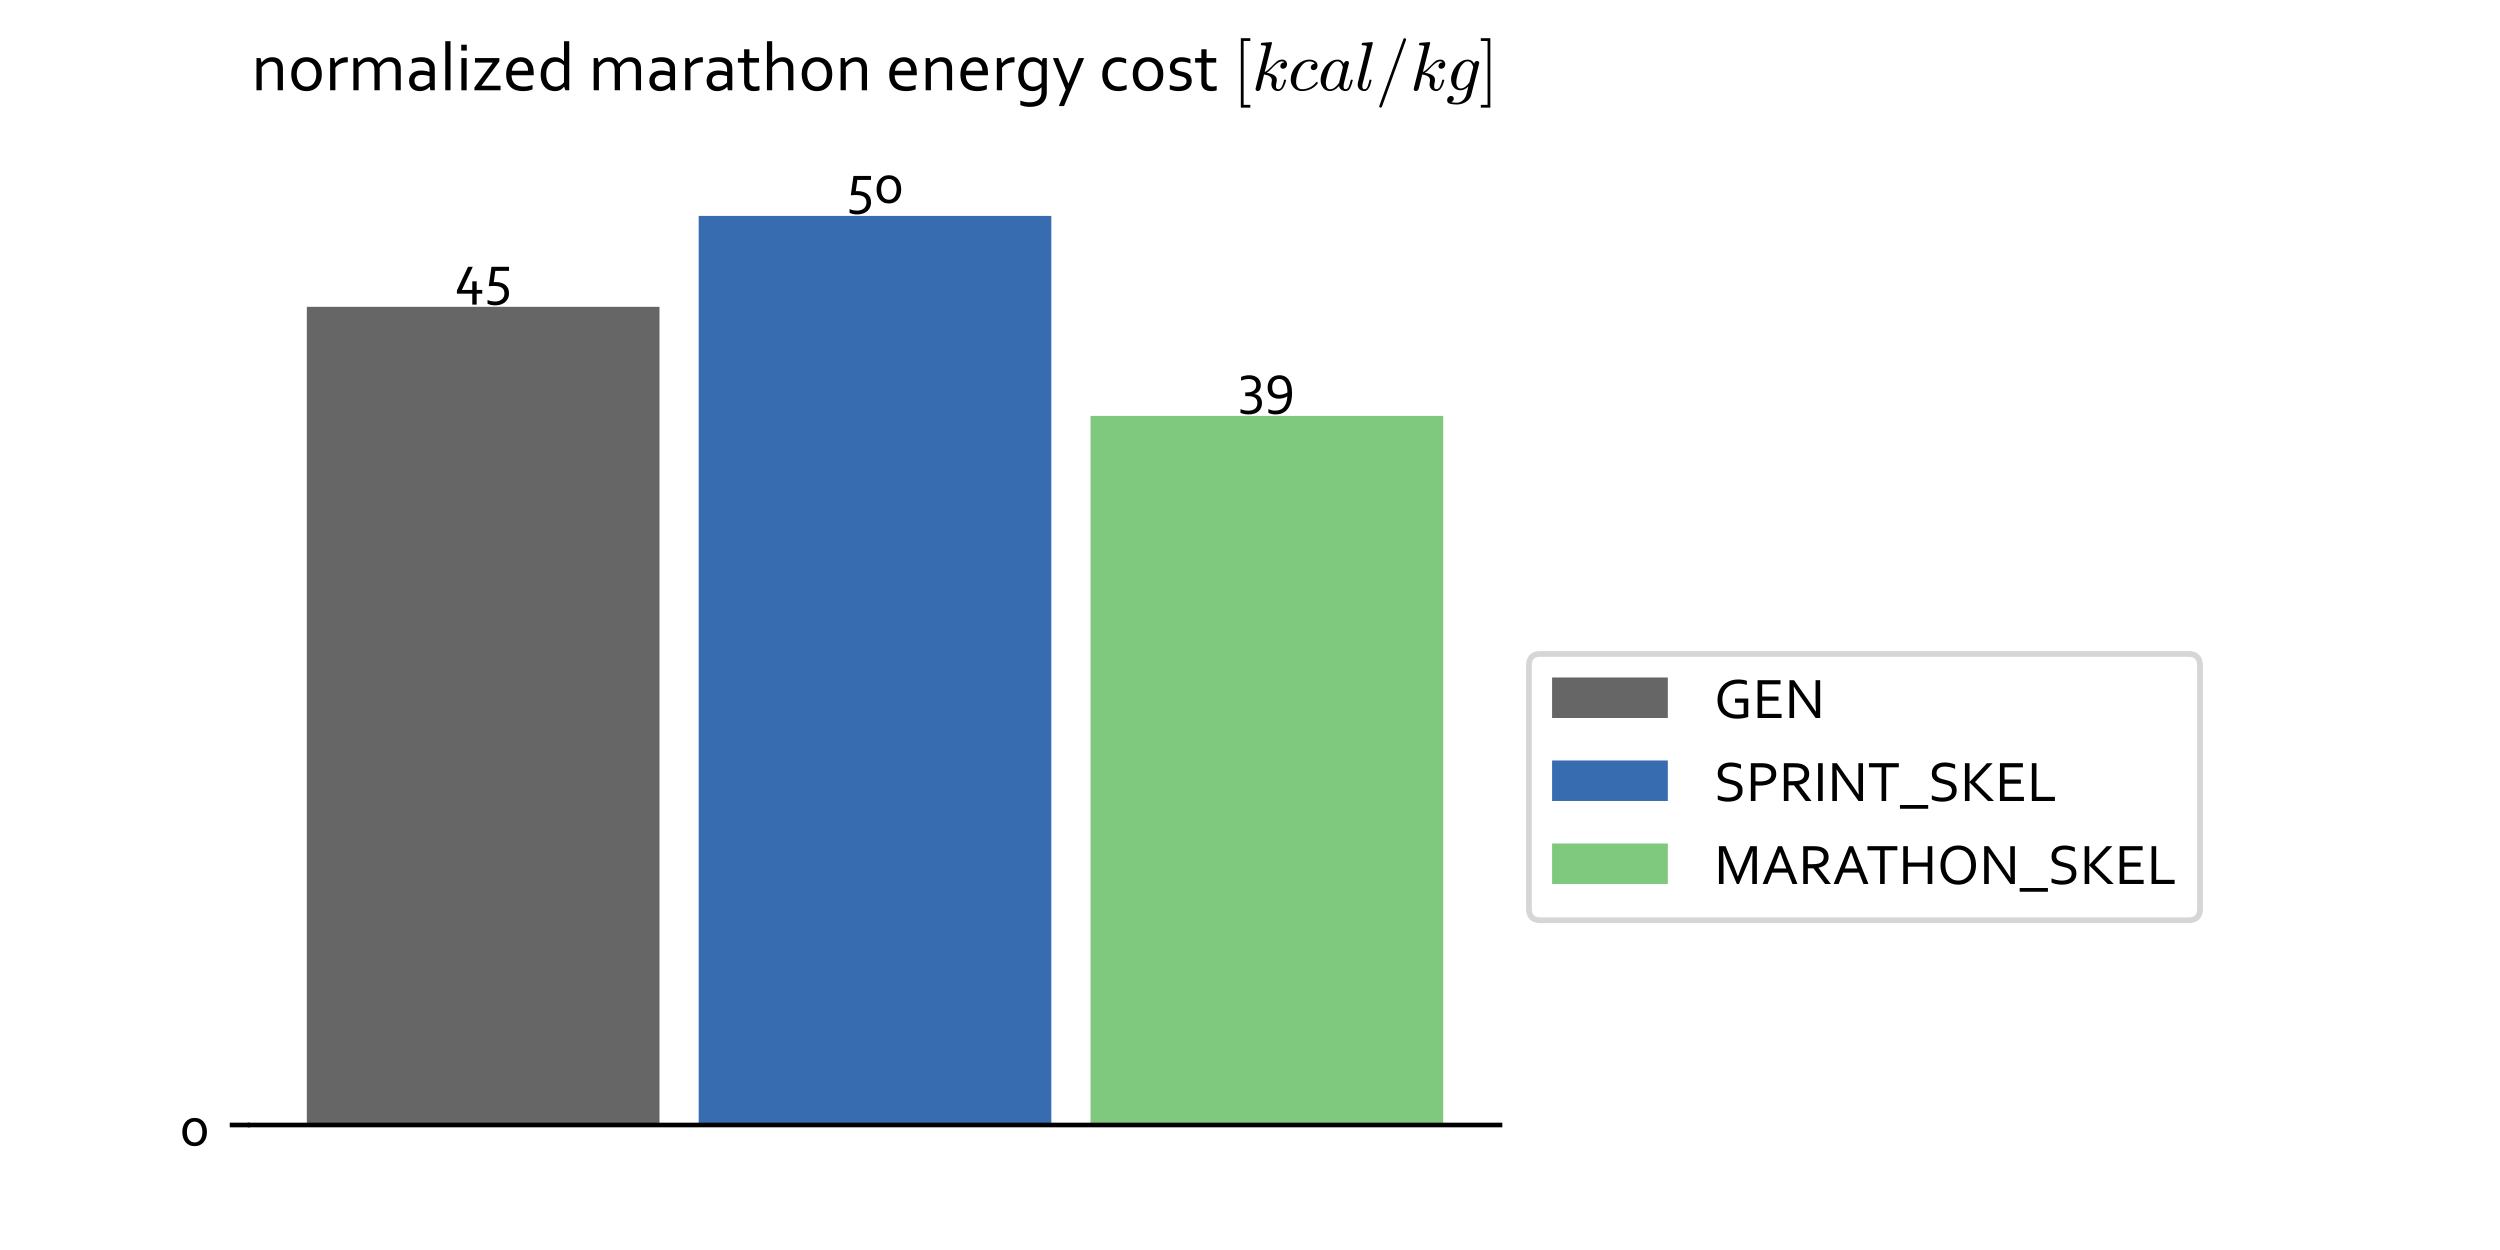
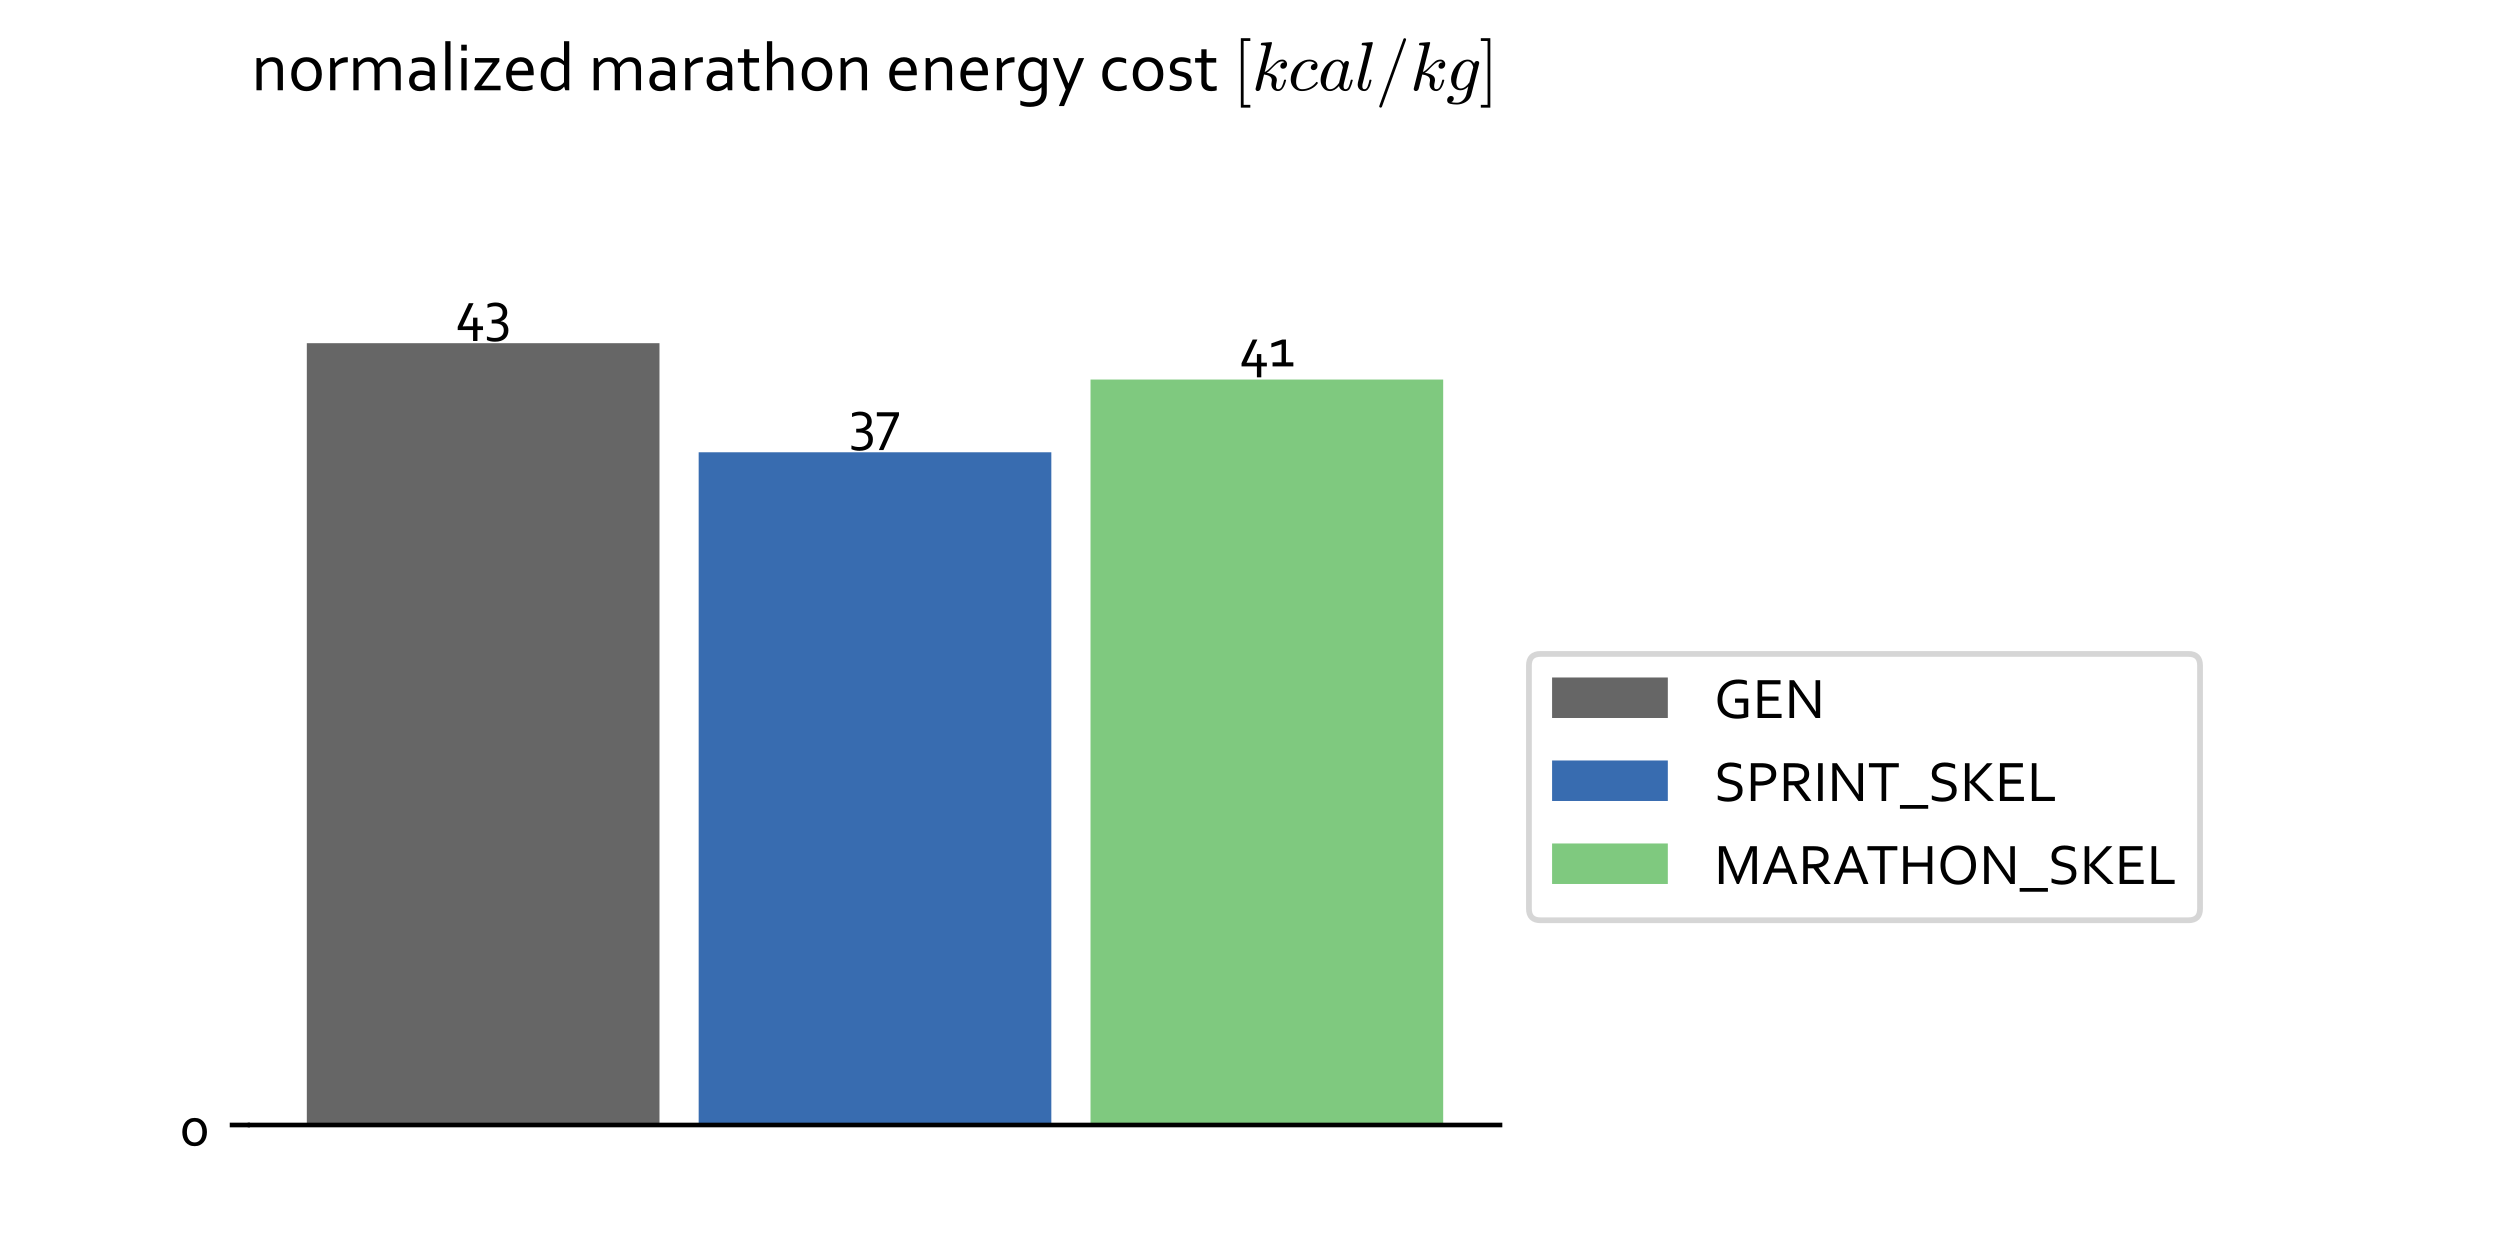
<svg xmlns="http://www.w3.org/2000/svg" xmlns:xlink="http://www.w3.org/1999/xlink" width="432pt" height="216pt" viewBox="0 0 432 216" version="1.1">
  <defs>
    <style type="text/css">*{stroke-linejoin: round; stroke-linecap: butt}</style>
  </defs>
  <g id="figure_1">
    <g id="patch_1">
      <path d="M 0 216  L 432 216  L 432 0  L 0 0  z " style="fill: #ffffff" />
    </g>
    <g id="axes_1">
      <g id="patch_2">
        <path d="M 43.2 194.4  L 259.2 194.4  L 259.2 21.6  L 43.2 21.6  z " style="fill: #ffffff" />
      </g>
      <g id="patch_3">
-         <path d="M 53.018 194.4  L 113.959 194.4  L 113.959 53.018  L 53.018 53.018  z " clip-path="url(#pc9848e956b)" style="fill: #666666" />
+         <path d="M 53.018 194.4  L 113.959 194.4  L 113.959 59.302  L 53.018 59.302  z " clip-path="url(#pc80b999ed3)" style="fill: #666666" />
      </g>
      <g id="patch_4">
-         <path d="M 120.73 194.4  L 181.67 194.4  L 181.67 37.309  L 120.73 37.309  z " clip-path="url(#pc9848e956b)" style="fill: #386cb0" />
+         <path d="M 120.73 194.4  L 181.67 194.4  L 181.67 78.153  L 120.73 78.153  z " clip-path="url(#pc80b999ed3)" style="fill: #386cb0" />
      </g>
      <g id="patch_5">
-         <path d="M 188.441 194.4  L 249.382 194.4  L 249.382 71.869  L 188.441 71.869  z " clip-path="url(#pc9848e956b)" style="fill: #7fc97f" />
+         <path d="M 188.441 194.4  L 249.382 194.4  L 249.382 65.585  L 188.441 65.585  z " clip-path="url(#pc80b999ed3)" style="fill: #7fc97f" />
      </g>
      <g id="matplotlib.axis_1" />
      <g id="matplotlib.axis_2">
        <g id="ytick_1">
          <g id="line2d_1">
            <defs>
-               <path id="m1fcd158d76" d="M 0 0  L -3.5 0  " style="stroke: #000000; stroke-width: 0.8" />
+               <path id="mb9e272d8fa" d="M 0 0  L -3.5 0  " style="stroke: #000000; stroke-width: 0.8" />
            </defs>
            <g>
-               <use xlink:href="#m1fcd158d76" x="43.2" y="194.4" style="stroke: #000000; stroke-width: 0.8" />
+               <use xlink:href="#mb9e272d8fa" x="43.2" y="194.4" style="stroke: #000000; stroke-width: 0.8" />
            </g>
          </g>
          <g id="text_1">
            <g transform="translate(31.0625 197.9352)scale(0.1 -0.1)">
              <defs>
                <path id="Corbel-30" d="M 2500 1481  Q 2500 1750 2439 1964  Q 2378 2178 2267 2326  Q 2156 2475 1998 2554  Q 1841 2634 1644 2634  Q 1447 2634 1289 2554  Q 1131 2475 1018 2326  Q 906 2178 847 1964  Q 788 1750 788 1481  Q 788 1216 848 1002  Q 909 788 1020 641  Q 1131 494 1290 414  Q 1450 334 1647 334  Q 1844 334 2001 414  Q 2159 494 2270 641  Q 2381 788 2440 1002  Q 2500 1216 2500 1481  z M 3006 1481  Q 3006 1150 2914 864  Q 2822 578 2647 368  Q 2472 159 2220 40  Q 1969 -78 1647 -78  Q 1316 -78 1061 40  Q 806 159 632 368  Q 459 578 370 864  Q 281 1150 281 1481  Q 281 1816 373 2102  Q 466 2388 641 2598  Q 816 2809 1069 2928  Q 1322 3047 1644 3047  Q 1972 3047 2226 2928  Q 2481 2809 2654 2598  Q 2828 2388 2917 2102  Q 3006 1816 3006 1481  z " transform="scale(0.015625)" />
              </defs>
              <use xlink:href="#Corbel-30" />
            </g>
          </g>
        </g>
      </g>
      <g id="patch_6">
        <path d="M 43.2 194.4  L 259.2 194.4  " style="fill: none; stroke: #000000; stroke-width: 0.8; stroke-linejoin: miter; stroke-linecap: square" />
      </g>
      <g id="text_2">
-         <g transform="translate(78.50559 50.74787)scale(0.1 -0.1)">
+         <g transform="translate(78.63996 57.03151)scale(0.1 -0.1)">
          <defs>
            <path id="Corbel-34" d="M 841 416  L 841 403  L 1303 416  L 1988 416  L 1988 1366  L 2472 1366  L 2472 416  L 3088 416  L 3088 0  L 2472 0  L 2472 -1209  L 1988 -1209  L 1988 0  L 288 0  L 288 356  L 1519 2969  L 2041 2969  L 841 416  z " transform="scale(0.015625)" />
-             <path id="Corbel-35" d="M 2744 41  Q 2744 -247 2639 -490  Q 2534 -734 2336 -912  Q 2138 -1091 1853 -1191  Q 1569 -1291 1206 -1291  Q 969 -1291 753 -1245  Q 538 -1200 366 -1106  L 366 -694  Q 597 -797 803 -833  Q 1009 -869 1184 -869  Q 1450 -869 1647 -798  Q 1844 -728 1975 -606  Q 2106 -484 2172 -323  Q 2238 -163 2238 16  Q 2238 231 2170 389  Q 2103 547 1959 651  Q 1816 756 1591 807  Q 1366 859 1047 859  Q 822 859 503 828  L 800 2969  L 2741 2969  L 2741 2522  L 1228 2522  L 1053 1281  Q 1163 1288 1228 1288  Q 1594 1288 1876 1203  Q 2159 1119 2351 959  Q 2544 800 2644 569  Q 2744 338 2744 41  z " transform="scale(0.015625)" />
+             <path id="Corbel-33" d="M 1744 963  Q 1909 947 2061 881  Q 2213 816 2330 694  Q 2447 572 2517 394  Q 2588 216 2588 -25  Q 2588 -313 2491 -547  Q 2394 -781 2206 -947  Q 2019 -1113 1742 -1202  Q 1466 -1291 1103 -1291  Q 850 -1291 620 -1244  Q 391 -1197 213 -1106  L 213 -694  Q 438 -791 656 -833  Q 875 -875 1069 -875  Q 1356 -875 1550 -804  Q 1744 -734 1861 -618  Q 1978 -503 2029 -351  Q 2081 -200 2081 -34  Q 2081 372 1822 551  Q 1563 731 1072 731  L 741 731  L 741 1147  L 934 1147  Q 1203 1147 1395 1208  Q 1588 1269 1713 1376  Q 1838 1484 1895 1629  Q 1953 1775 1953 1944  Q 1953 2122 1889 2251  Q 1825 2381 1714 2465  Q 1603 2550 1453 2590  Q 1303 2631 1131 2631  Q 919 2631 703 2581  Q 488 2531 278 2447  L 278 2859  Q 534 2966 767 3006  Q 1000 3047 1178 3047  Q 1481 3047 1718 2965  Q 1956 2884 2120 2737  Q 2284 2591 2371 2391  Q 2459 2191 2459 1950  Q 2459 1791 2421 1641  Q 2384 1491 2298 1362  Q 2213 1234 2077 1134  Q 1941 1034 1744 975  L 1744 963  z " transform="scale(0.015625)" />
          </defs>
          <use xlink:href="#Corbel-34" />
-           <use xlink:href="#Corbel-35" x="51.66" />
+           <use xlink:href="#Corbel-33" x="51.66" />
        </g>
      </g>
      <g id="text_3">
-         <g transform="translate(146.2312 35.03878)scale(0.1 -0.1)">
-           <use xlink:href="#Corbel-35" />
-           <use xlink:href="#Corbel-30" x="47.998" />
+         <g transform="translate(146.7953 75.88241)scale(0.1 -0.1)">
+           <defs>
+             <path id="Corbel-37" d="M 122 2522  L 122 2969  L 2572 2969  L 2572 2644  L 850 -1209  L 344 -1209  L 2013 2522  L 122 2522  z " transform="scale(0.015625)" />
+           </defs>
+           <use xlink:href="#Corbel-33" />
+           <use xlink:href="#Corbel-37" x="45.312" />
        </g>
      </g>
      <g id="text_4">
-         <g transform="translate(214.0241 69.59878)scale(0.1 -0.1)">
-           <defs>
-             <path id="Corbel-33" d="M 1744 963  Q 1909 947 2061 881  Q 2213 816 2330 694  Q 2447 572 2517 394  Q 2588 216 2588 -25  Q 2588 -313 2491 -547  Q 2394 -781 2206 -947  Q 2019 -1113 1742 -1202  Q 1466 -1291 1103 -1291  Q 850 -1291 620 -1244  Q 391 -1197 213 -1106  L 213 -694  Q 438 -791 656 -833  Q 875 -875 1069 -875  Q 1356 -875 1550 -804  Q 1744 -734 1861 -618  Q 1978 -503 2029 -351  Q 2081 -200 2081 -34  Q 2081 372 1822 551  Q 1563 731 1072 731  L 741 731  L 741 1147  L 934 1147  Q 1203 1147 1395 1208  Q 1588 1269 1713 1376  Q 1838 1484 1895 1629  Q 1953 1775 1953 1944  Q 1953 2122 1889 2251  Q 1825 2381 1714 2465  Q 1603 2550 1453 2590  Q 1303 2631 1131 2631  Q 919 2631 703 2581  Q 488 2531 278 2447  L 278 2859  Q 534 2966 767 3006  Q 1000 3047 1178 3047  Q 1481 3047 1718 2965  Q 1956 2884 2120 2737  Q 2284 2591 2371 2391  Q 2459 2191 2459 1950  Q 2459 1791 2421 1641  Q 2384 1491 2298 1362  Q 2213 1234 2077 1134  Q 1941 1034 1744 975  L 1744 963  z " transform="scale(0.015625)" />
-             <path id="Corbel-39" d="M 1200 -1291  Q 963 -1291 758 -1242  Q 553 -1194 397 -1109  L 397 -694  Q 553 -775 751 -822  Q 950 -869 1159 -869  Q 1447 -869 1680 -781  Q 1913 -694 2084 -505  Q 2256 -316 2361 -19  Q 2466 278 2497 697  L 2484 697  Q 2397 644 2286 598  Q 2175 553 2051 520  Q 1928 488 1798 469  Q 1669 450 1544 450  Q 1288 450 1064 529  Q 841 609 673 764  Q 506 919 409 1150  Q 313 1381 313 1684  Q 313 1972 398 2222  Q 484 2472 648 2655  Q 813 2838 1055 2942  Q 1297 3047 1606 3047  Q 1947 3047 2209 2917  Q 2472 2788 2650 2536  Q 2828 2284 2920 1915  Q 3013 1547 3013 1069  Q 3013 747 2969 448  Q 2925 150 2834 -112  Q 2744 -375 2598 -592  Q 2453 -809 2253 -964  Q 2053 -1119 1790 -1205  Q 1528 -1291 1200 -1291  z M 1613 881  Q 1850 881 2084 954  Q 2319 1028 2506 1141  Q 2503 1534 2436 1817  Q 2369 2100 2250 2281  Q 2131 2463 1964 2548  Q 1797 2634 1594 2634  Q 1425 2634 1283 2575  Q 1141 2516 1037 2400  Q 934 2284 876 2115  Q 819 1947 819 1731  Q 819 1500 875 1339  Q 931 1178 1034 1076  Q 1138 975 1284 928  Q 1431 881 1613 881  z " transform="scale(0.015625)" />
-           </defs>
-           <use xlink:href="#Corbel-33" />
-           <use xlink:href="#Corbel-39" x="45.312" />
+         <g transform="translate(214.0874 63.31514)scale(0.1 -0.1)">
+           <defs>
+             <path id="Corbel-31" d="M 1409 447  L 1409 2453  L 281 2100  L 281 2550  L 1475 2969  L 1894 2969  L 1894 447  L 2713 447  L 2713 0  L 413 0  L 413 447  L 1409 447  z " transform="scale(0.015625)" />
+           </defs>
+           <use xlink:href="#Corbel-34" />
+           <use xlink:href="#Corbel-31" x="51.66" />
        </g>
      </g>
      <g id="text_5">
        <g transform="translate(43.44 15.6)scale(0.12 -0.12)">
          <defs>
            <path id="Corbel-6e" d="M 938 2556  L 947 2556  Q 1028 2659 1126 2748  Q 1225 2838 1347 2905  Q 1469 2972 1614 3009  Q 1759 3047 1931 3047  Q 2134 3047 2312 2990  Q 2491 2934 2622 2809  Q 2753 2684 2829 2482  Q 2906 2281 2906 1988  L 2906 0  L 2422 0  L 2422 1909  Q 2422 2294 2273 2462  Q 2125 2631 1841 2631  Q 1591 2631 1356 2492  Q 1122 2353 953 2109  L 953 0  L 469 0  L 469 2969  L 844 2969  L 938 2556  z " transform="scale(0.015625)" />
            <path id="Corbel-6f" d="M 2609 1481  Q 2609 1756 2542 1970  Q 2475 2184 2354 2332  Q 2234 2481 2068 2557  Q 1903 2634 1706 2634  Q 1509 2634 1343 2557  Q 1178 2481 1058 2332  Q 938 2184 870 1970  Q 803 1756 803 1481  Q 803 1209 870 995  Q 938 781 1059 634  Q 1181 488 1347 411  Q 1513 334 1709 334  Q 1906 334 2070 411  Q 2234 488 2354 634  Q 2475 781 2542 995  Q 2609 1209 2609 1481  z M 3116 1481  Q 3116 1131 3016 843  Q 2916 556 2733 351  Q 2550 147 2290 34  Q 2031 -78 1709 -78  Q 1378 -78 1117 34  Q 856 147 673 351  Q 491 556 394 843  Q 297 1131 297 1481  Q 297 1834 397 2121  Q 497 2409 680 2615  Q 863 2822 1123 2934  Q 1384 3047 1706 3047  Q 2034 3047 2296 2934  Q 2559 2822 2740 2615  Q 2922 2409 3019 2121  Q 3116 1834 3116 1481  z " transform="scale(0.015625)" />
            <path id="Corbel-72" d="M 2097 2575  L 2059 2575  Q 1888 2575 1722 2544  Q 1556 2513 1411 2448  Q 1266 2384 1148 2290  Q 1031 2197 953 2069  L 953 0  L 469 0  L 469 2969  L 844 2969  L 938 2497  L 947 2497  Q 1019 2613 1123 2713  Q 1228 2813 1359 2888  Q 1491 2963 1647 3005  Q 1803 3047 1975 3047  Q 2006 3047 2039 3045  Q 2072 3044 2097 3041  L 2097 2575  z " transform="scale(0.015625)" />
            <path id="Corbel-6d" d="M 2894 0  L 2409 0  L 2409 1909  Q 2409 2103 2367 2239  Q 2325 2375 2245 2462  Q 2166 2550 2055 2590  Q 1944 2631 1806 2631  Q 1547 2631 1334 2492  Q 1122 2353 953 2109  L 953 0  L 469 0  L 469 2969  L 844 2969  L 938 2556  L 947 2556  Q 1028 2659 1123 2748  Q 1219 2838 1336 2905  Q 1453 2972 1593 3009  Q 1734 3047 1900 3047  Q 2231 3047 2450 2887  Q 2669 2728 2788 2453  L 2800 2453  Q 2997 2731 3250 2889  Q 3503 3047 3841 3047  Q 3997 3047 4172 3003  Q 4347 2959 4494 2842  Q 4641 2725 4737 2519  Q 4834 2313 4834 1988  L 4834 0  L 4353 0  L 4353 1909  Q 4353 2103 4311 2239  Q 4269 2375 4189 2462  Q 4109 2550 3998 2590  Q 3888 2631 3750 2631  Q 3491 2631 3277 2492  Q 3063 2353 2894 2109  L 2894 0  z " transform="scale(0.015625)" />
            <path id="Corbel-61" d="M 2206 328  L 2194 328  Q 2134 253 2043 179  Q 1953 106 1834 48  Q 1716 -9 1575 -43  Q 1434 -78 1275 -78  Q 1059 -78 879 -14  Q 700 50 570 173  Q 441 297 369 475  Q 297 653 297 878  Q 297 1100 376 1275  Q 456 1450 600 1572  Q 744 1694 945 1759  Q 1147 1825 1391 1825  Q 1622 1822 1819 1784  Q 2016 1747 2169 1691  L 2181 1691  L 2181 1897  Q 2181 2019 2165 2112  Q 2150 2206 2113 2278  Q 2031 2428 1853 2526  Q 1675 2625 1372 2625  Q 1147 2625 948 2583  Q 750 2541 553 2466  L 553 2872  Q 628 2909 729 2942  Q 831 2975 943 2998  Q 1056 3022 1181 3034  Q 1306 3047 1431 3047  Q 1881 3047 2167 2887  Q 2453 2728 2578 2466  Q 2625 2366 2645 2245  Q 2666 2125 2666 1981  L 2666 0  L 2259 0  L 2206 328  z M 2181 1303  Q 2047 1341 1862 1375  Q 1678 1409 1456 1413  Q 1147 1413 972 1281  Q 797 1150 797 878  Q 797 741 840 637  Q 884 534 961 467  Q 1038 400 1142 367  Q 1247 334 1366 334  Q 1522 334 1656 379  Q 1791 425 1895 487  Q 2000 550 2073 612  Q 2147 675 2181 709  L 2181 1303  z " transform="scale(0.015625)" />
            <path id="Corbel-6c" d="M 500 0  L 500 4525  L 984 4525  L 984 0  L 500 0  z " transform="scale(0.015625)" />
            <path id="Corbel-69" d="M 500 0  L 500 2969  L 984 2969  L 984 0  L 500 0  z M 488 3659  L 488 4200  L 997 4200  L 997 3659  L 488 3659  z " transform="scale(0.015625)" />
            <path id="Corbel-7a" d="M 1900 2541  L 1900 2553  L 269 2553  L 269 2969  L 2516 2969  L 2516 2663  L 866 428  L 866 416  L 2625 416  L 2625 0  L 219 0  L 219 263  L 1900 2541  z " transform="scale(0.015625)" />
            <path id="Corbel-65" d="M 1631 2631  Q 1466 2631 1323 2565  Q 1181 2500 1075 2387  Q 969 2275 903 2123  Q 838 1972 822 1800  L 2322 1800  Q 2322 1975 2276 2126  Q 2231 2278 2143 2390  Q 2056 2503 1928 2567  Q 1800 2631 1631 2631  z M 1897 344  Q 2138 344 2336 383  Q 2534 422 2731 494  L 2731 91  Q 2572 13 2337 -32  Q 2103 -78 1834 -78  Q 1516 -78 1236 3  Q 956 84 747 265  Q 538 447 417 739  Q 297 1031 297 1444  Q 297 1850 409 2148  Q 522 2447 709 2647  Q 897 2847 1140 2947  Q 1384 3047 1650 3047  Q 1900 3047 2117 2964  Q 2334 2881 2493 2703  Q 2653 2525 2745 2244  Q 2838 1963 2838 1569  Q 2838 1531 2838 1504  Q 2838 1478 2834 1384  L 797 1384  Q 797 1100 883 901  Q 969 703 1117 579  Q 1266 456 1466 400  Q 1666 344 1897 344  z " transform="scale(0.015625)" />
            <path id="Corbel-64" d="M 803 1453  Q 803 1197 861 989  Q 919 781 1028 636  Q 1138 491 1297 412  Q 1456 334 1663 334  Q 1816 334 1941 375  Q 2066 416 2164 478  Q 2263 541 2333 611  Q 2403 681 2444 741  L 2444 2294  Q 2294 2447 2097 2539  Q 1900 2631 1672 2631  Q 1534 2631 1382 2579  Q 1231 2528 1101 2393  Q 972 2259 887 2032  Q 803 1806 803 1453  z M 297 1447  Q 297 1756 358 1995  Q 419 2234 519 2412  Q 619 2591 753 2711  Q 888 2831 1031 2906  Q 1175 2981 1323 3014  Q 1472 3047 1603 3047  Q 1875 3047 2075 2956  Q 2275 2866 2434 2691  L 2444 2691  L 2444 4525  L 2928 4525  L 2928 0  L 2563 0  L 2463 331  L 2450 331  Q 2394 259 2319 186  Q 2244 113 2142 53  Q 2041 -6 1908 -42  Q 1775 -78 1600 -78  Q 1356 -78 1122 5  Q 888 88 705 270  Q 522 453 409 742  Q 297 1031 297 1447  z " transform="scale(0.015625)" />
            <path id="Corbel-20" transform="scale(0.015625)" />
            <path id="Corbel-74" d="M 2034 -6  Q 1972 -31 1844 -53  Q 1716 -75 1538 -78  Q 1303 -78 1131 -20  Q 959 38 845 145  Q 731 253 675 406  Q 619 559 619 747  L 619 2553  L 47 2553  L 47 2969  L 619 2969  L 619 3781  L 1103 3781  L 1103 2969  L 1991 2969  L 1991 2553  L 1103 2553  L 1103 822  Q 1103 719 1133 631  Q 1163 544 1227 480  Q 1291 416 1391 380  Q 1491 344 1631 344  Q 1728 344 1836 359  Q 1944 375 2034 400  L 2034 -6  z " transform="scale(0.015625)" />
            <path id="Corbel-68" d="M 984 2563  L 994 2563  Q 1075 2666 1175 2755  Q 1275 2844 1397 2908  Q 1519 2972 1659 3009  Q 1800 3047 1963 3047  Q 2131 3047 2300 3001  Q 2469 2956 2612 2840  Q 2756 2725 2847 2519  Q 2938 2313 2938 1988  L 2938 0  L 2453 0  L 2453 1909  Q 2453 2269 2317 2450  Q 2181 2631 1872 2631  Q 1616 2631 1384 2492  Q 1153 2353 984 2109  L 984 0  L 500 0  L 500 4525  L 984 4525  L 984 2563  z " transform="scale(0.015625)" />
            <path id="Corbel-67" d="M 803 1466  Q 803 1116 887 894  Q 972 672 1101 548  Q 1231 425 1384 379  Q 1538 334 1675 334  Q 1900 334 2097 425  Q 2294 516 2444 672  L 2444 2225  Q 2403 2281 2331 2353  Q 2259 2425 2164 2486  Q 2069 2547 1947 2589  Q 1825 2631 1681 2631  Q 1466 2631 1302 2545  Q 1138 2459 1027 2306  Q 916 2153 859 1939  Q 803 1725 803 1466  z M 1619 3047  Q 1813 3044 1956 2997  Q 2100 2950 2203 2879  Q 2306 2809 2367 2740  Q 2428 2672 2450 2631  L 2463 2631  L 2563 2969  L 2928 2969  L 2928 -175  Q 2928 -519 2815 -773  Q 2703 -1028 2500 -1197  Q 2297 -1366 2011 -1448  Q 1725 -1531 1378 -1531  Q 1084 -1531 853 -1479  Q 622 -1428 491 -1356  L 491 -947  Q 597 -991 697 -1020  Q 797 -1050 903 -1070  Q 1009 -1091 1120 -1100  Q 1231 -1109 1366 -1109  Q 1888 -1109 2166 -865  Q 2444 -622 2444 -122  L 2444 275  L 2434 275  Q 2275 100 2064 11  Q 1853 -78 1581 -78  Q 1456 -78 1312 -50  Q 1169 -22 1025 45  Q 881 113 750 223  Q 619 334 519 501  Q 419 669 358 897  Q 297 1125 297 1425  Q 297 1841 409 2145  Q 522 2450 706 2650  Q 891 2850 1128 2948  Q 1366 3047 1619 3047  z " transform="scale(0.015625)" />
            <path id="Corbel-79" d="M 94 2969  L 591 2969  L 1513 641  L 1531 641  L 2466 2969  L 2975 2969  L 1122 -1453  L 641 -1453  L 1275 59  L 94 2969  z " transform="scale(0.015625)" />
            <path id="Corbel-63" d="M 1744 3047  Q 1959 3047 2156 3001  Q 2353 2956 2494 2875  L 2494 2472  Q 2297 2547 2131 2584  Q 1966 2622 1794 2622  Q 1613 2622 1434 2562  Q 1256 2503 1115 2367  Q 975 2231 889 2007  Q 803 1784 803 1453  Q 803 1213 867 1009  Q 931 806 1057 657  Q 1184 509 1375 426  Q 1566 344 1816 344  Q 1997 344 2181 383  Q 2366 422 2541 494  L 2541 91  Q 2488 59 2402 28  Q 2316 -3 2212 -26  Q 2109 -50 1993 -64  Q 1878 -78 1763 -78  Q 1463 -78 1195 12  Q 928 103 728 290  Q 528 478 412 765  Q 297 1053 297 1447  Q 297 1741 358 1975  Q 419 2209 525 2387  Q 631 2566 773 2691  Q 916 2816 1077 2895  Q 1238 2975 1409 3011  Q 1581 3047 1744 3047  z " transform="scale(0.015625)" />
            <path id="Corbel-73" d="M 781 2178  Q 781 2056 834 1978  Q 888 1900 977 1851  Q 1066 1803 1183 1772  Q 1300 1741 1425 1716  Q 1597 1678 1750 1633  Q 1903 1588 2033 1497  Q 2163 1406 2242 1251  Q 2322 1097 2322 850  Q 2322 625 2234 451  Q 2147 278 1987 161  Q 1828 44 1606 -17  Q 1384 -78 1119 -78  Q 956 -78 823 -61  Q 691 -44 589 -17  Q 488 9 416 37  Q 344 66 297 91  L 297 497  Q 484 422 668 378  Q 853 334 1075 334  Q 1250 334 1390 365  Q 1531 397 1632 458  Q 1734 519 1789 611  Q 1844 703 1844 825  Q 1844 950 1794 1031  Q 1744 1113 1659 1166  Q 1575 1219 1464 1253  Q 1353 1288 1231 1316  Q 1072 1350 908 1397  Q 744 1444 609 1528  Q 475 1613 392 1758  Q 309 1903 309 2131  Q 309 2366 393 2537  Q 478 2709 622 2821  Q 766 2934 956 2990  Q 1147 3047 1359 3047  Q 1606 3047 1817 3000  Q 2028 2953 2200 2881  L 2200 2469  Q 2013 2541 1820 2586  Q 1628 2631 1425 2634  Q 1253 2634 1131 2600  Q 1009 2566 931 2505  Q 853 2444 817 2361  Q 781 2278 781 2178  z " transform="scale(0.015625)" />
            <path id="Cmr10-5b" d="M 756 -1600  L 756 4800  L 1631 4800  L 1631 4544  L 1013 4544  L 1013 -1344  L 1631 -1344  L 1631 -1600  L 756 -1600  z " transform="scale(0.015625)" />
            <path id="Cmmi10-6b" d="M 341 116  Q 341 153 347 172  L 1275 3872  Q 1300 3981 1306 4044  Q 1306 4147 891 4147  Q 825 4147 825 4231  Q 828 4247 839 4287  Q 850 4328 867 4350  Q 884 4372 916 4372  L 1778 4441  L 1797 4441  Q 1797 4434 1819 4423  Q 1841 4413 1844 4409  Q 1856 4378 1856 4359  L 1184 1684  Q 1416 1781 1767 2145  Q 2119 2509 2317 2668  Q 2516 2828 2816 2828  Q 2994 2828 3119 2706  Q 3244 2584 3244 2406  Q 3244 2294 3197 2198  Q 3150 2103 3065 2043  Q 2981 1984 2869 1984  Q 2766 1984 2695 2048  Q 2625 2113 2625 2216  Q 2625 2369 2733 2473  Q 2841 2578 2994 2578  Q 2931 2663 2803 2663  Q 2613 2663 2436 2553  Q 2259 2444 2054 2239  Q 1850 2034 1681 1864  Q 1513 1694 1369 1606  Q 1747 1563 2025 1408  Q 2303 1253 2303 934  Q 2303 869 2278 769  Q 2222 528 2222 384  Q 2222 97 2419 97  Q 2650 97 2770 350  Q 2891 603 2969 941  Q 2981 978 3022 978  L 3097 978  Q 3122 978 3139 962  Q 3156 947 3156 922  Q 3156 916 3150 903  Q 2909 -72 2406 -72  Q 2225 -72 2086 12  Q 1947 97 1872 242  Q 1797 388 1797 569  Q 1797 672 1825 781  Q 1844 856 1844 922  Q 1844 1169 1625 1297  Q 1406 1425 1125 1453  L 800 147  Q 775 50 703 -11  Q 631 -72 538 -72  Q 456 -72 398 -17  Q 341 38 341 116  z " transform="scale(0.015625)" />
            <path id="Cmmi10-63" d="M 750 763  Q 750 484 892 290  Q 1034 97 1300 97  Q 1681 97 2032 272  Q 2384 447 2606 756  Q 2625 775 2656 775  Q 2688 775 2720 739  Q 2753 703 2753 672  Q 2753 647 2741 634  Q 2506 306 2109 117  Q 1713 -72 1288 -72  Q 981 -72 747 73  Q 513 219 384 462  Q 256 706 256 1013  Q 256 1444 497 1869  Q 738 2294 1138 2561  Q 1538 2828 1978 2828  Q 2266 2828 2495 2689  Q 2725 2550 2725 2278  Q 2725 2103 2623 1979  Q 2522 1856 2350 1856  Q 2247 1856 2176 1920  Q 2106 1984 2106 2088  Q 2106 2238 2215 2344  Q 2325 2450 2472 2450  L 2484 2450  Q 2409 2559 2267 2611  Q 2125 2663 1972 2663  Q 1597 2663 1315 2342  Q 1034 2022 892 1576  Q 750 1131 750 763  z " transform="scale(0.015625)" />
            <path id="Cmmi10-61" d="M 1113 -72  Q 709 -72 476 233  Q 244 538 244 953  Q 244 1363 456 1803  Q 669 2244 1030 2536  Q 1391 2828 1806 2828  Q 1997 2828 2147 2725  Q 2297 2622 2381 2444  Q 2453 2700 2663 2700  Q 2744 2700 2798 2651  Q 2853 2603 2853 2522  Q 2853 2503 2851 2493  Q 2850 2484 2847 2472  L 2400 684  Q 2356 494 2356 372  Q 2356 97 2541 97  Q 2741 97 2845 351  Q 2950 606 3022 941  Q 3034 978 3072 978  L 3150 978  Q 3175 978 3190 956  Q 3206 934 3206 916  Q 3094 469 2961 198  Q 2828 -72 2528 -72  Q 2313 -72 2147 54  Q 1981 181 1941 391  Q 1528 -72 1113 -72  z M 1119 97  Q 1350 97 1567 270  Q 1784 444 1941 678  Q 1947 684 1947 697  L 2291 2088  L 2297 2106  Q 2259 2334 2132 2498  Q 2006 2663 1791 2663  Q 1575 2663 1389 2486  Q 1203 2309 1075 2069  Q 950 1813 836 1366  Q 722 919 722 672  Q 722 450 817 273  Q 913 97 1119 97  z " transform="scale(0.015625)" />
            <path id="Cmmi10-6c" d="M 281 519  Q 281 538 286 575  Q 291 613 295 648  Q 300 684 300 703  L 1094 3872  Q 1119 3981 1125 4044  Q 1125 4147 709 4147  Q 647 4147 647 4231  Q 650 4247 661 4287  Q 672 4328 689 4350  Q 706 4372 738 4372  L 1600 4441  Q 1678 4441 1678 4359  L 756 678  Q 709 575 709 372  Q 709 97 897 97  Q 1094 97 1192 342  Q 1291 588 1369 941  Q 1381 978 1422 978  L 1497 978  Q 1522 978 1539 958  Q 1556 938 1556 916  Q 1481 606 1420 426  Q 1359 247 1225 87  Q 1091 -72 884 -72  Q 628 -72 454 93  Q 281 259 281 519  z " transform="scale(0.015625)" />
            <path id="Cmmi10-3d" d="M 359 -1472  Q 359 -1453 366 -1447  L 2591 4722  Q 2603 4759 2634 4779  Q 2666 4800 2706 4800  Q 2763 4800 2798 4765  Q 2834 4731 2834 4672  L 2834 4647  L 609 -1522  Q 572 -1600 488 -1600  Q 434 -1600 396 -1562  Q 359 -1525 359 -1472  z " transform="scale(0.015625)" />
            <path id="Cmmi10-67" d="M 91 -916  Q 91 -759 198 -642  Q 306 -525 459 -525  Q 563 -525 633 -589  Q 703 -653 703 -756  Q 703 -872 637 -964  Q 572 -1056 469 -1094  Q 641 -1147 1006 -1147  Q 1300 -1147 1544 -920  Q 1788 -694 1863 -397  L 2047 353  Q 1700 0 1325 0  Q 1050 0 854 140  Q 659 281 556 515  Q 453 750 453 1013  Q 453 1306 573 1628  Q 694 1950 911 2225  Q 1128 2500 1409 2664  Q 1691 2828 2003 2828  Q 2191 2828 2341 2725  Q 2491 2622 2578 2450  Q 2641 2700 2853 2700  Q 2934 2700 2990 2651  Q 3047 2603 3047 2522  Q 3047 2503 3045 2493  Q 3044 2484 3041 2472  L 2309 -434  Q 2259 -634 2125 -800  Q 1991 -966 1809 -1077  Q 1628 -1188 1412 -1250  Q 1197 -1313 997 -1313  Q 631 -1313 361 -1242  Q 91 -1172 91 -916  z M 1338 166  Q 1747 166 2144 728  L 2497 2125  Q 2453 2347 2322 2505  Q 2191 2663 1991 2663  Q 1778 2663 1589 2489  Q 1400 2316 1275 2075  Q 1156 1844 1045 1411  Q 934 978 934 728  Q 934 509 1034 337  Q 1134 166 1338 166  z " transform="scale(0.015625)" />
            <path id="Cmr10-5d" d="M 141 -1600  L 141 -1344  L 763 -1344  L 763 4544  L 141 4544  L 141 4800  L 1019 4800  L 1019 -1600  L 141 -1600  z " transform="scale(0.015625)" />
          </defs>
          <use xlink:href="#Corbel-6e" />
          <use xlink:href="#Corbel-6f" transform="translate(52.73438 0)" />
          <use xlink:href="#Corbel-72" transform="translate(106.0547 0)" />
          <use xlink:href="#Corbel-6d" transform="translate(139.5508 0)" />
          <use xlink:href="#Corbel-61" transform="translate(222.4121 0)" />
          <use xlink:href="#Corbel-6c" transform="translate(271.3867 0)" />
          <use xlink:href="#Corbel-69" transform="translate(294.5801 0)" />
          <use xlink:href="#Corbel-7a" transform="translate(317.7734 0)" />
          <use xlink:href="#Corbel-65" transform="translate(362.207 0)" />
          <use xlink:href="#Corbel-64" transform="translate(411.9629 0)" />
          <use xlink:href="#Corbel-20" transform="translate(465.5273 0)" />
          <use xlink:href="#Corbel-6d" transform="translate(485.5469 0)" />
          <use xlink:href="#Corbel-61" transform="translate(568.4082 0)" />
          <use xlink:href="#Corbel-72" transform="translate(617.3828 0)" />
          <use xlink:href="#Corbel-61" transform="translate(650.8789 0)" />
          <use xlink:href="#Corbel-74" transform="translate(699.8535 0)" />
          <use xlink:href="#Corbel-68" transform="translate(734.5703 0)" />
          <use xlink:href="#Corbel-6f" transform="translate(787.793 0)" />
          <use xlink:href="#Corbel-6e" transform="translate(841.1133 0)" />
          <use xlink:href="#Corbel-20" transform="translate(893.8477 0)" />
          <use xlink:href="#Corbel-65" transform="translate(913.8672 0)" />
          <use xlink:href="#Corbel-6e" transform="translate(963.623 0)" />
          <use xlink:href="#Corbel-65" transform="translate(1016.357 0)" />
          <use xlink:href="#Corbel-72" transform="translate(1066.113 0)" />
          <use xlink:href="#Corbel-67" transform="translate(1099.609 0)" />
          <use xlink:href="#Corbel-79" transform="translate(1152.686 0)" />
          <use xlink:href="#Corbel-20" transform="translate(1200.635 0)" />
          <use xlink:href="#Corbel-63" transform="translate(1220.654 0)" />
          <use xlink:href="#Corbel-6f" transform="translate(1264.502 0)" />
          <use xlink:href="#Corbel-73" transform="translate(1317.822 0)" />
          <use xlink:href="#Corbel-74" transform="translate(1358.252 0)" />
          <use xlink:href="#Corbel-20" transform="translate(1392.969 0)" />
          <use xlink:href="#Cmr10-5b" transform="translate(1412.988 0)" />
          <use xlink:href="#Cmmi10-6b" transform="translate(1440.674 0)" />
          <use xlink:href="#Cmmi10-63" transform="translate(1492.676 0)" />
          <use xlink:href="#Cmmi10-61" transform="translate(1535.889 0)" />
          <use xlink:href="#Cmmi10-6c" transform="translate(1588.672 0)" />
          <use xlink:href="#Cmmi10-3d" transform="translate(1618.457 0)" />
          <use xlink:href="#Cmmi10-6b" transform="translate(1668.457 0)" />
          <use xlink:href="#Cmmi10-67" transform="translate(1720.459 0)" />
          <use xlink:href="#Cmr10-5d" transform="translate(1768.164 0)" />
        </g>
      </g>
      <g id="legend_1">
        <g id="patch_7">
          <path d="M 266.2 159.022  L 378.166 159.022  Q 380.166 159.022 380.166 157.022  L 380.166 115  Q 380.166 113 378.166 113  L 266.2 113  Q 264.2 113 264.2 115  L 264.2 157.022  Q 264.2 159.022 266.2 159.022  z " style="fill: #ffffff; opacity: 0.8; stroke: #cccccc; stroke-linejoin: miter" />
        </g>
        <g id="patch_8">
          <path d="M 268.2 124.07  L 288.2 124.07  L 288.2 117.07  L 268.2 117.07  z " style="fill: #666666" />
        </g>
        <g id="text_6">
          <g transform="translate(296.2 124.0703)scale(0.1 -0.1)">
            <defs>
              <path id="Corbel-47" d="M 3266 1691  L 2313 1691  L 2313 2150  L 3775 2150  L 3775 128  Q 3709 94 3582 58  Q 3456 22 3293 -9  Q 3131 -41 2945 -59  Q 2759 -78 2578 -78  Q 2041 -78 1630 69  Q 1219 216 941 484  Q 663 753 519 1137  Q 375 1522 375 1994  Q 375 2506 542 2925  Q 709 3344 1014 3641  Q 1319 3938 1742 4098  Q 2166 4259 2675 4259  Q 2813 4259 2950 4248  Q 3088 4238 3213 4217  Q 3338 4197 3444 4169  Q 3550 4141 3622 4109  L 3622 3659  Q 3434 3722 3190 3764  Q 2947 3806 2703 3806  Q 2347 3806 2023 3698  Q 1700 3591 1453 3372  Q 1206 3153 1059 2823  Q 913 2494 913 2050  Q 913 1616 1033 1300  Q 1153 984 1373 778  Q 1594 572 1908 473  Q 2222 375 2606 375  Q 2784 375 2957 394  Q 3131 413 3266 447  L 3266 1691  z " transform="scale(0.015625)" />
              <path id="Corbel-45" d="M 1041 459  L 3184 459  L 3184 0  L 531 0  L 531 4181  L 3069 4181  L 3069 3722  L 1041 3722  L 1041 2372  L 2844 2372  L 2844 1913  L 1041 1913  L 1041 459  z " transform="scale(0.015625)" />
              <path id="Corbel-4e" d="M 2678 1850  Q 3063 1297 3438 713  L 3456 713  Q 3416 1322 3416 1956  L 3416 4181  L 3925 4181  L 3925 0  L 3419 0  L 1778 2331  Q 1353 2941 1019 3469  L 1000 3469  Q 1041 2897 1041 2134  L 1041 0  L 531 0  L 531 4181  L 1038 4181  L 2678 1850  z " transform="scale(0.015625)" />
            </defs>
            <use xlink:href="#Corbel-47" />
            <use xlink:href="#Corbel-45" x="66.797" />
            <use xlink:href="#Corbel-4e" x="121.924" />
          </g>
        </g>
        <g id="patch_9">
          <path d="M 268.2 138.411  L 288.2 138.411  L 288.2 131.411  L 268.2 131.411  z " style="fill: #386cb0" />
        </g>
        <g id="text_7">
          <g transform="translate(296.2 138.4109)scale(0.1 -0.1)">
            <defs>
              <path id="Corbel-53" d="M 919 3075  Q 919 2891 994 2770  Q 1069 2650 1195 2572  Q 1322 2494 1489 2444  Q 1656 2394 1838 2350  Q 2081 2291 2317 2219  Q 2553 2147 2737 2020  Q 2922 1894 3036 1691  Q 3150 1488 3150 1169  Q 3150 844 3029 608  Q 2909 372 2695 220  Q 2481 69 2184 -4  Q 1888 -78 1534 -78  Q 1372 -78 1201 -58  Q 1031 -38 876 -3  Q 722 31 597 75  Q 472 119 400 163  L 400 628  Q 513 572 653 525  Q 794 478 944 445  Q 1094 413 1247 394  Q 1400 375 1534 375  Q 1753 375 1951 412  Q 2150 450 2300 537  Q 2450 625 2537 776  Q 2625 928 2625 1156  Q 2625 1344 2548 1466  Q 2472 1588 2344 1667  Q 2216 1747 2048 1797  Q 1881 1847 1697 1891  Q 1453 1947 1220 2017  Q 988 2088 805 2213  Q 622 2338 511 2534  Q 400 2731 400 3038  Q 400 3356 512 3586  Q 625 3816 819 3966  Q 1013 4116 1272 4187  Q 1531 4259 1825 4259  Q 2159 4259 2448 4195  Q 2738 4131 2978 4028  L 2978 3556  Q 2719 3666 2442 3734  Q 2166 3803 1850 3806  Q 1613 3806 1438 3754  Q 1263 3703 1147 3608  Q 1031 3513 975 3377  Q 919 3241 919 3075  z " transform="scale(0.015625)" />
              <path id="Corbel-50" d="M 1041 0  L 531 0  L 531 4181  L 1691 4181  Q 1950 4181 2170 4150  Q 2391 4119 2575 4053  Q 2950 3919 3144 3651  Q 3338 3384 3338 2994  Q 3338 2675 3211 2433  Q 3084 2191 2843 2028  Q 2603 1866 2258 1783  Q 1913 1700 1475 1700  Q 1266 1700 1041 1719  L 1041 0  z M 1041 2184  Q 1144 2172 1256 2165  Q 1369 2159 1469 2159  Q 1828 2159 2081 2215  Q 2334 2272 2493 2380  Q 2653 2488 2725 2642  Q 2797 2797 2797 2994  Q 2797 3238 2680 3394  Q 2563 3550 2347 3631  Q 2213 3681 2038 3701  Q 1863 3722 1631 3722  L 1041 3722  L 1041 2184  z " transform="scale(0.015625)" />
              <path id="Corbel-52" d="M 1041 1731  L 1041 0  L 531 0  L 531 4181  L 1616 4181  Q 1891 4181 2083 4161  Q 2275 4141 2434 4097  Q 2872 3978 3103 3692  Q 3334 3406 3334 2978  Q 3334 2725 3253 2525  Q 3172 2325 3025 2178  Q 2878 2031 2673 1937  Q 2469 1844 2219 1800  L 2219 1788  L 3584 0  L 2944 0  L 1656 1731  L 1041 1731  z M 1041 3722  L 1041 2191  L 1544 2191  Q 1778 2191 1943 2206  Q 2109 2222 2241 2263  Q 2506 2344 2650 2522  Q 2794 2700 2794 2988  Q 2791 3256 2656 3420  Q 2522 3584 2284 3656  Q 2172 3691 2015 3706  Q 1859 3722 1619 3722  L 1041 3722  z " transform="scale(0.015625)" />
              <path id="Corbel-49" d="M 531 0  L 531 4181  L 1041 4181  L 1041 0  L 531 0  z " transform="scale(0.015625)" />
              <path id="Corbel-54" d="M 2031 0  L 1522 0  L 1522 3722  L 125 3722  L 125 4181  L 3428 4181  L 3428 3722  L 2031 3722  L 2031 0  z " transform="scale(0.015625)" />
              <path id="Corbel-5f" d="M 0 -444  L 3125 -444  L 3125 -859  L 0 -859  L 0 -444  z " transform="scale(0.015625)" />
              <path id="Corbel-4b" d="M 531 0  L 531 4181  L 1041 4181  L 1041 2116  L 1047 2116  L 2969 4181  L 3597 4181  L 1647 2100  L 3747 0  L 3084 0  L 1047 2047  L 1041 2047  L 1041 0  L 531 0  z " transform="scale(0.015625)" />
              <path id="Corbel-4c" d="M 1041 4181  L 1041 459  L 3081 459  L 3081 0  L 531 0  L 531 4181  L 1041 4181  z " transform="scale(0.015625)" />
            </defs>
            <use xlink:href="#Corbel-53" />
            <use xlink:href="#Corbel-50" x="55.176" />
            <use xlink:href="#Corbel-52" x="112.207" />
            <use xlink:href="#Corbel-49" x="171.387" />
            <use xlink:href="#Corbel-4e" x="195.947" />
            <use xlink:href="#Corbel-54" x="265.576" />
            <use xlink:href="#Corbel-5f" x="321.094" />
            <use xlink:href="#Corbel-53" x="369.922" />
            <use xlink:href="#Corbel-4b" x="425.098" />
            <use xlink:href="#Corbel-45" x="485.596" />
            <use xlink:href="#Corbel-4c" x="540.723" />
          </g>
        </g>
        <g id="patch_10">
          <path d="M 268.2 152.752  L 288.2 152.752  L 288.2 145.752  L 268.2 145.752  z " style="fill: #7fc97f" />
        </g>
        <g id="text_8">
          <g transform="translate(296.2 152.7516)scale(0.1 -0.1)">
            <defs>
              <path id="Corbel-4d" d="M 2747 0  L 2513 0  L 1459 2497  Q 1241 3013 1022 3619  L 997 3619  Q 1041 2747 1041 2022  L 1041 0  L 531 0  L 531 4181  L 1266 4181  L 2250 1816  Q 2419 1409 2622 838  L 2638 838  Q 2863 1472 3009 1816  L 3994 4181  L 4728 4181  L 4728 0  L 4219 0  L 4219 2022  Q 4219 2731 4263 3619  L 4238 3619  Q 4006 2978 3800 2497  L 2747 0  z " transform="scale(0.015625)" />
              <path id="Corbel-41" d="M 109 0  L 1813 4181  L 2253 4181  L 3956 0  L 3403 0  L 2903 1259  L 1156 1259  L 656 0  L 109 0  z M 2028 3531  Q 1750 2750 1494 2113  L 1338 1719  L 2722 1719  L 2566 2113  Q 2309 2763 2041 3531  L 2028 3531  z " transform="scale(0.015625)" />
              <path id="Corbel-48" d="M 1041 2372  L 3231 2372  L 3231 4181  L 3741 4181  L 3741 0  L 3231 0  L 3231 1913  L 1041 1913  L 1041 0  L 531 0  L 531 4181  L 1041 4181  L 1041 2372  z " transform="scale(0.015625)" />
              <path id="Corbel-4f" d="M 3763 2088  Q 3763 2509 3653 2831  Q 3544 3153 3351 3368  Q 3159 3584 2898 3695  Q 2638 3806 2338 3806  Q 2038 3806 1777 3695  Q 1516 3584 1323 3368  Q 1131 3153 1022 2831  Q 913 2509 913 2088  Q 913 1666 1023 1345  Q 1134 1025 1326 809  Q 1519 594 1780 484  Q 2041 375 2344 375  Q 2644 375 2901 484  Q 3159 594 3351 809  Q 3544 1025 3653 1345  Q 3763 1666 3763 2088  z M 4300 2088  Q 4300 1613 4162 1216  Q 4025 819 3769 531  Q 3513 244 3152 83  Q 2791 -78 2344 -78  Q 1881 -78 1515 83  Q 1150 244 897 531  Q 644 819 509 1216  Q 375 1613 375 2088  Q 375 2566 514 2964  Q 653 3363 908 3650  Q 1163 3938 1525 4098  Q 1888 4259 2338 4259  Q 2797 4259 3161 4098  Q 3525 3938 3778 3650  Q 4031 3363 4165 2964  Q 4300 2566 4300 2088  z " transform="scale(0.015625)" />
            </defs>
            <use xlink:href="#Corbel-4d" />
            <use xlink:href="#Corbel-41" x="82.178" />
            <use xlink:href="#Corbel-52" x="145.703" />
            <use xlink:href="#Corbel-41" x="204.883" />
            <use xlink:href="#Corbel-54" x="263.033" />
            <use xlink:href="#Corbel-48" x="318.551" />
            <use xlink:href="#Corbel-4f" x="385.299" />
            <use xlink:href="#Corbel-4e" x="458.346" />
            <use xlink:href="#Corbel-5f" x="527.975" />
            <use xlink:href="#Corbel-53" x="576.803" />
            <use xlink:href="#Corbel-4b" x="631.979" />
            <use xlink:href="#Corbel-45" x="692.477" />
            <use xlink:href="#Corbel-4c" x="747.604" />
          </g>
        </g>
      </g>
    </g>
  </g>
  <defs>
-     <clipPath id="pc9848e956b">
+     <clipPath id="pc80b999ed3">
      <rect x="43.2" y="21.6" width="216" height="172.8" />
    </clipPath>
  </defs>
</svg>
